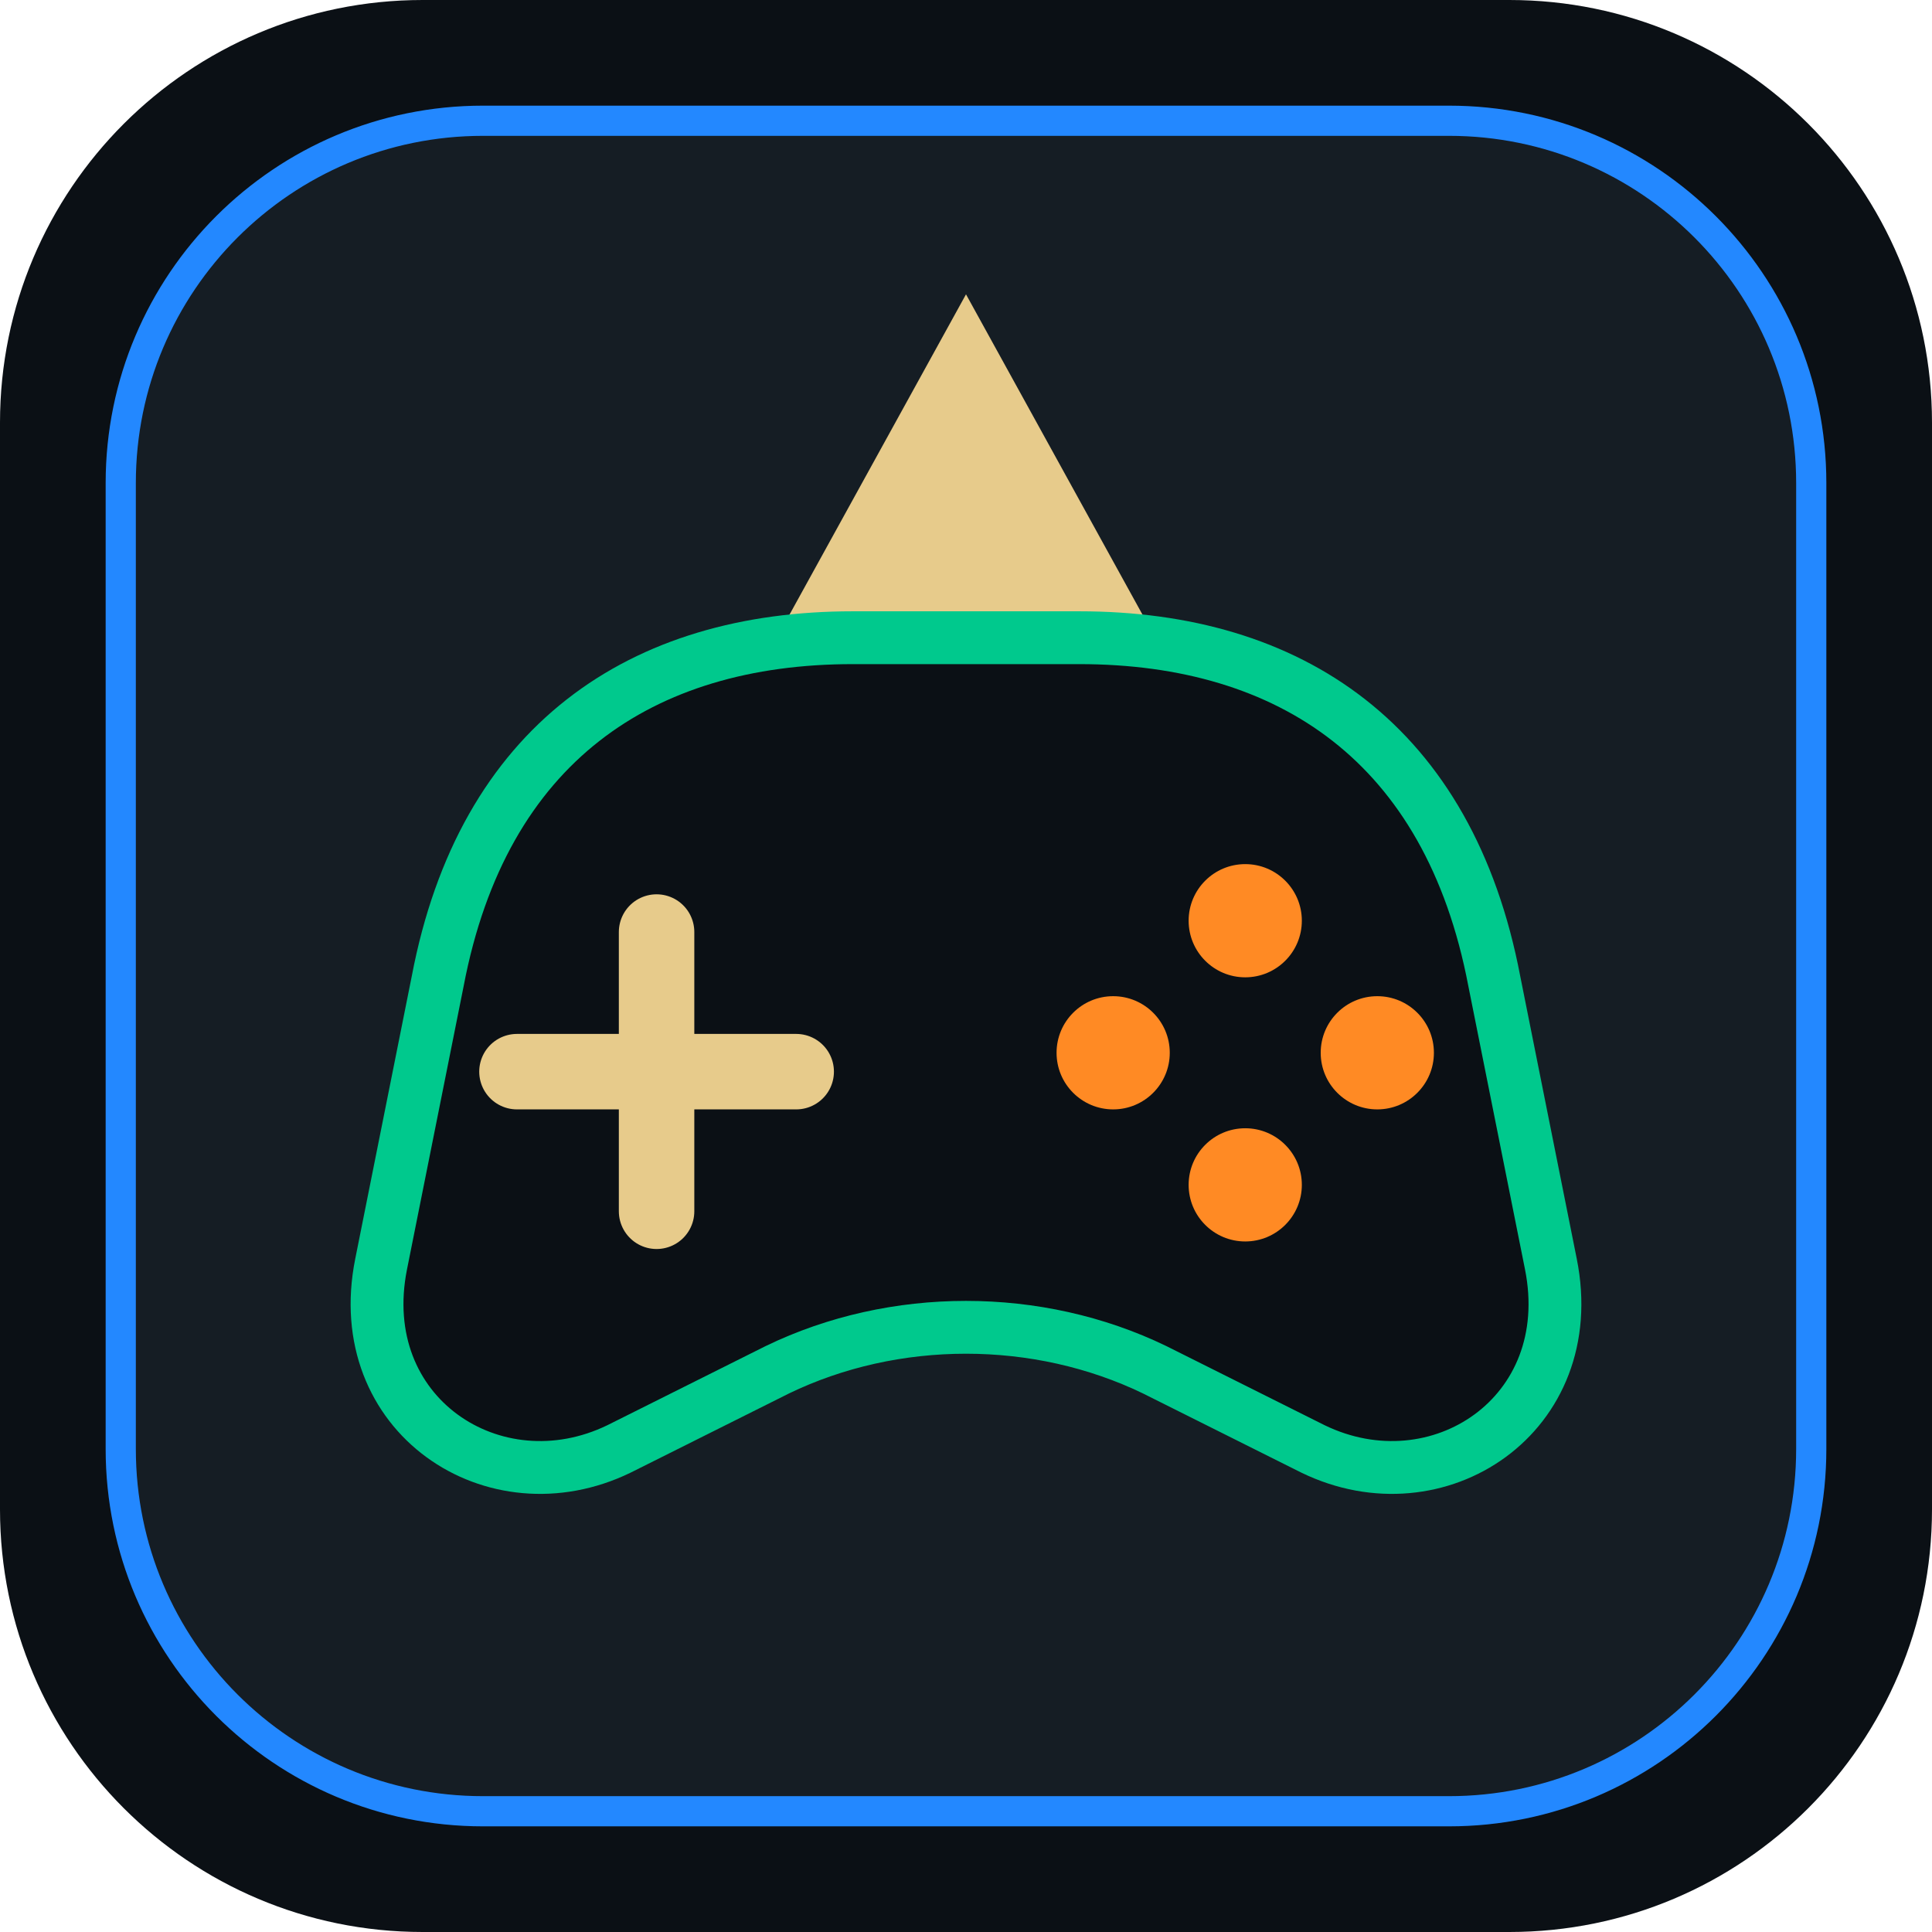
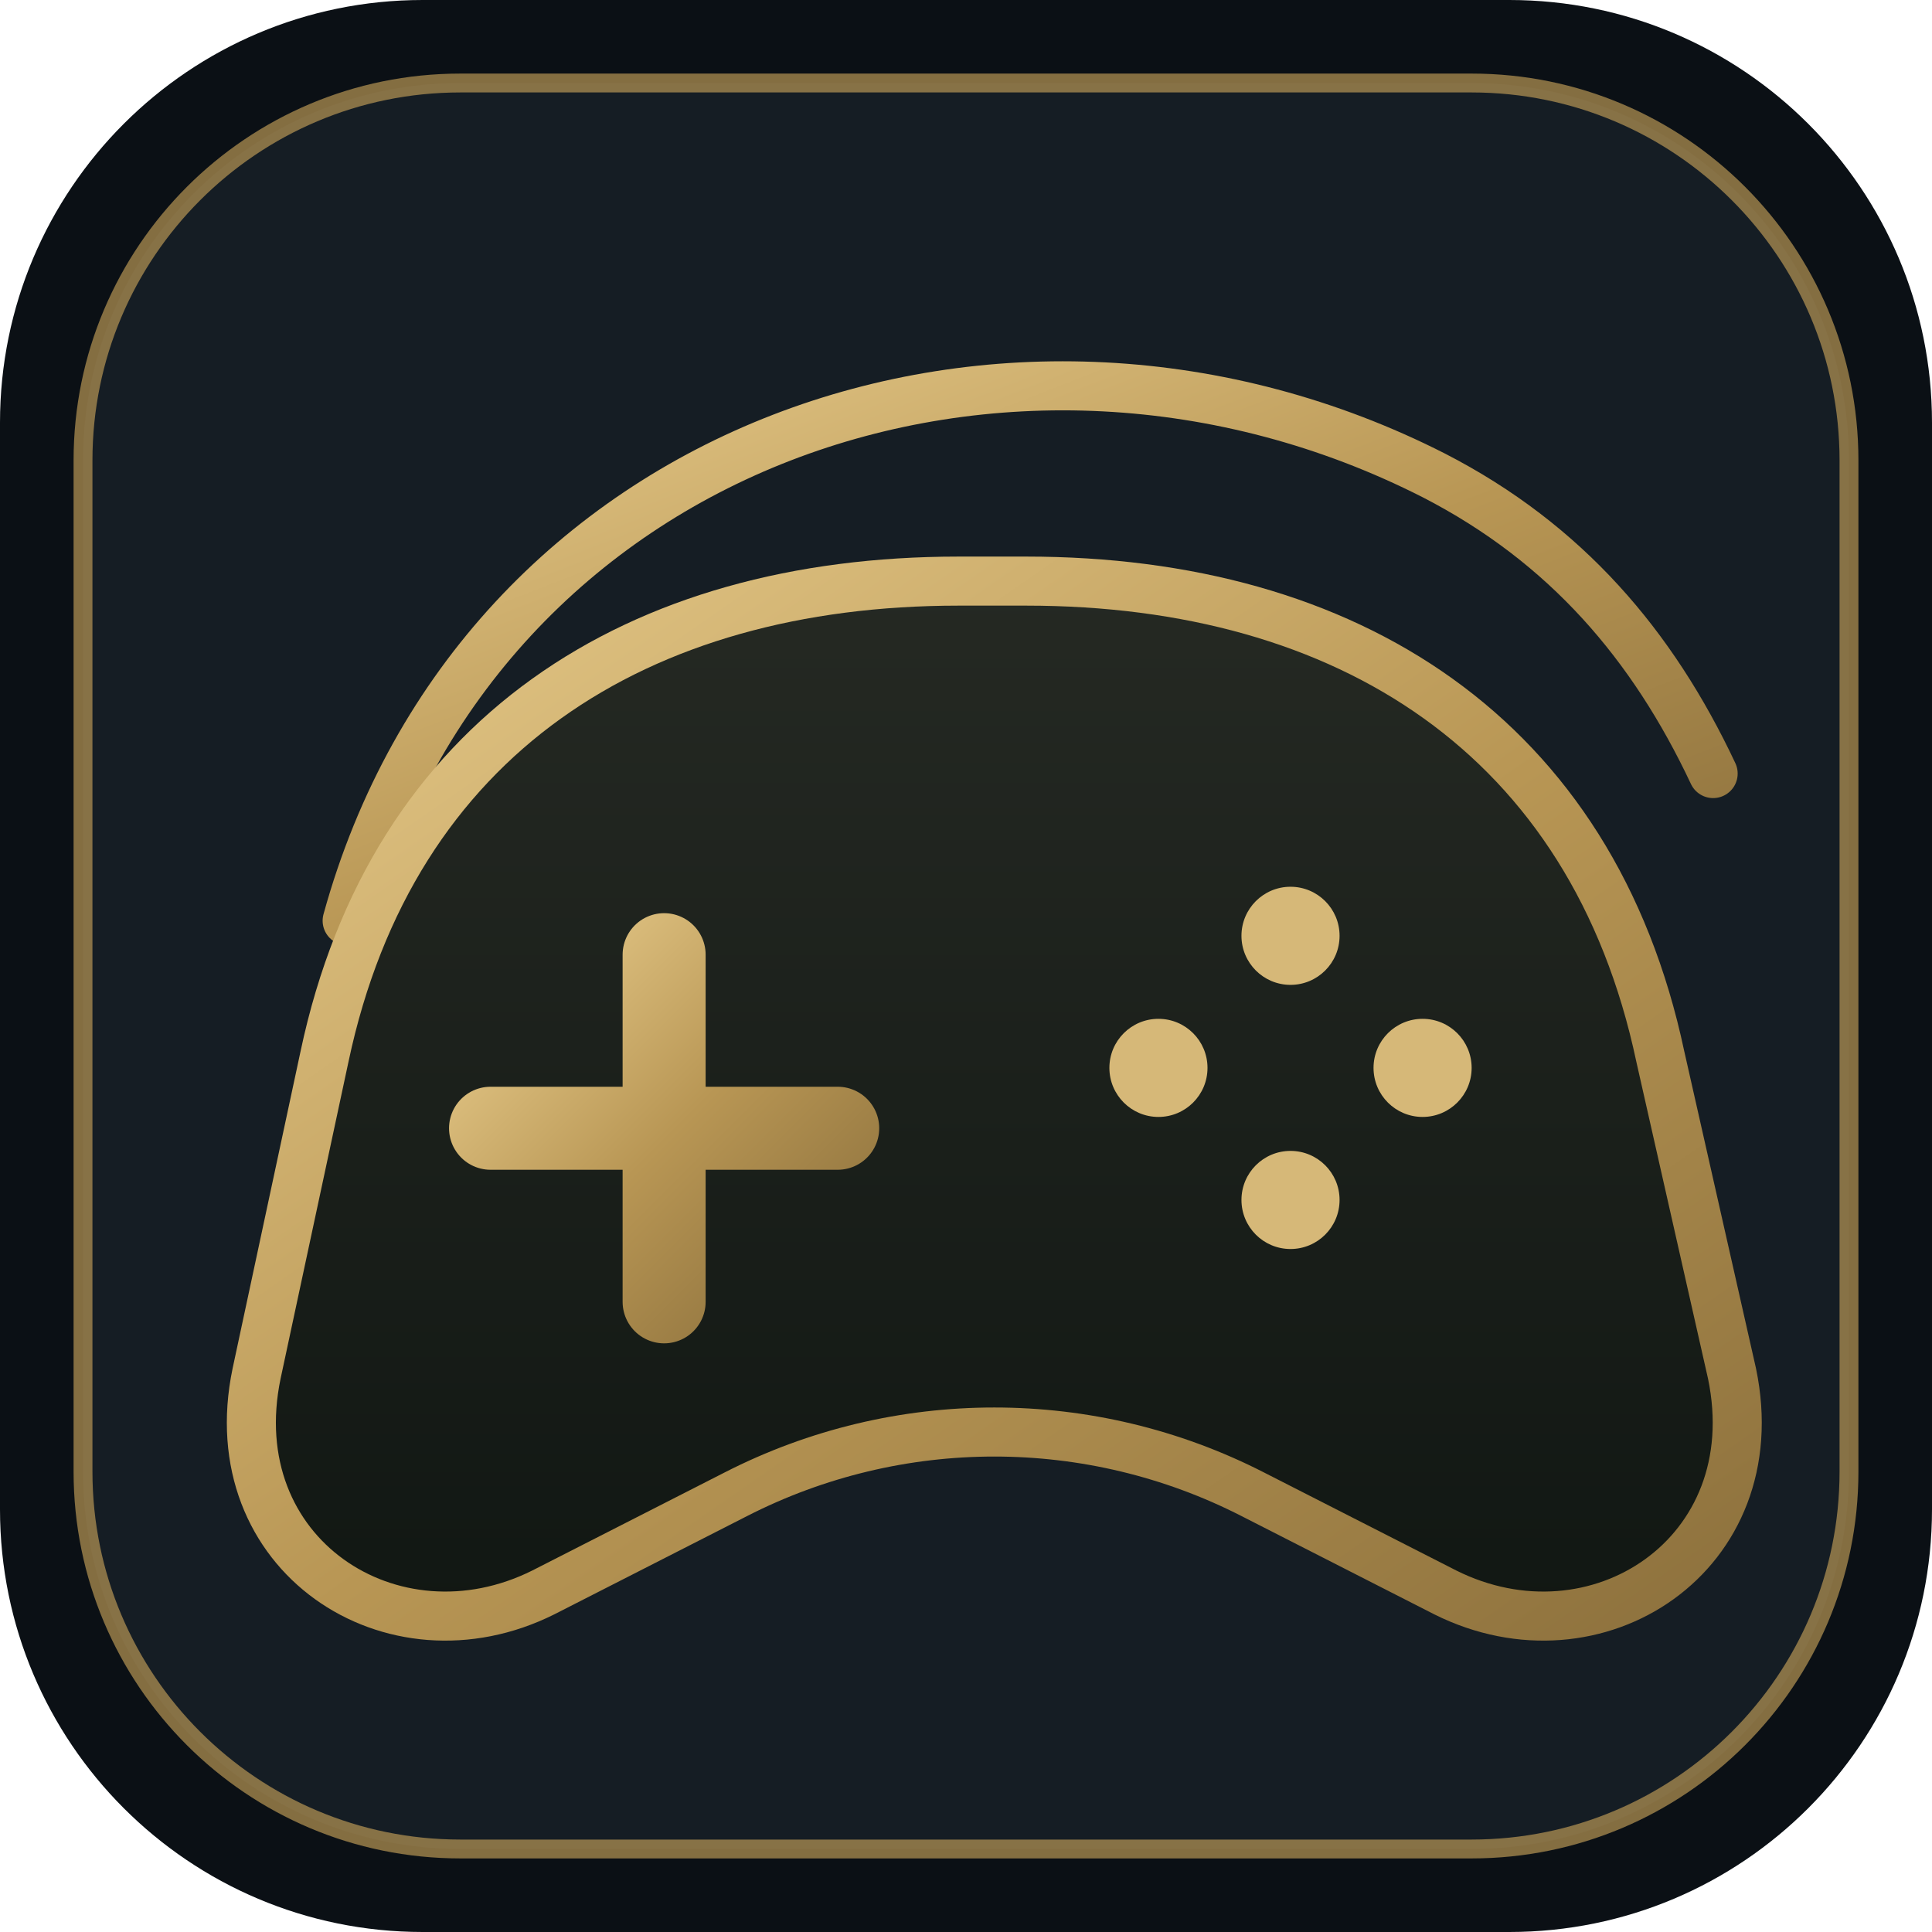
- <svg xmlns="http://www.w3.org/2000/svg" viewBox="0 0 512 512">
+ <svg xmlns="http://www.w3.org/2000/svg" viewBox="0 0 512 512" role="img" aria-labelledby="title">
+   <defs>
+     <linearGradient id="gold" x1="0" y1="0" x2="1" y2="1">
+       <stop offset="0" stop-color="#E7CB8B" />
+       <stop offset=".52" stop-color="#B89654" />
+       <stop offset="1" stop-color="#8D713D" />
+     </linearGradient>
+     <linearGradient id="body" x1="0" y1="0" x2="0" y2="1">
+       <stop offset="0" stop-color="#252923" />
+       <stop offset="1" stop-color="#111713" />
+     </linearGradient>
+   </defs>
  <rect width="512" height="512" rx="112" fill="#0B1015" />
-   <rect x="32" y="32" width="448" height="448" rx="96" fill="#151D24" stroke="#2388FF" stroke-width="8" />
-   <path d="M256 78 310 176H202Z" fill="#E7CB8B" />
-   <path d="M116 260c12-63 54-91 110-91h60c56 0 98 28 110 91l15 75c8 40-30 65-63 49l-42-21c-31-15-69-15-100 0l-42 21c-33 16-71-9-63-49z" fill="#0B1015" stroke="#00C98D" stroke-width="14" stroke-linejoin="round" />
-   <path d="M174 247v74m-37-37h74" stroke="#E7CB8B" stroke-width="20" stroke-linecap="round" />
-   <g fill="#FF8A24">
-     <circle cx="330" cy="244" r="15" />
-     <circle cx="365" cy="279" r="15" />
-     <circle cx="330" cy="314" r="15" />
-     <circle cx="295" cy="279" r="15" />
+   <rect x="22" y="22" width="468" height="468" rx="100" fill="#151D24" stroke="#B89654" stroke-opacity=".7" stroke-width="5" />
+   <path d="M92 244C127 117 268 69 380 126c35 18 58 45 74 79" fill="none" stroke="url(#gold)" stroke-width="13" stroke-linecap="round" />
+   <path d="M86 280c18-85 83-126 168-126h18c85 0 150 41 168 126l19 84c10 48-36 78-76 58l-51-26c-43-22-94-22-137 0l-51 26c-40 20-86-10-76-58z" fill="url(#body)" stroke="url(#gold)" stroke-width="13" stroke-linejoin="round" />
+   <path d="M176 253v92m-46-46h92" fill="none" stroke="url(#gold)" stroke-width="22" stroke-linecap="round" />
+   <g fill="#D6B878">
+     <circle cx="342" cy="248" r="13" />
+     <circle cx="377" cy="283" r="13" />
+     <circle cx="342" cy="318" r="13" />
+     <circle cx="307" cy="283" r="13" />
  </g>
</svg>
